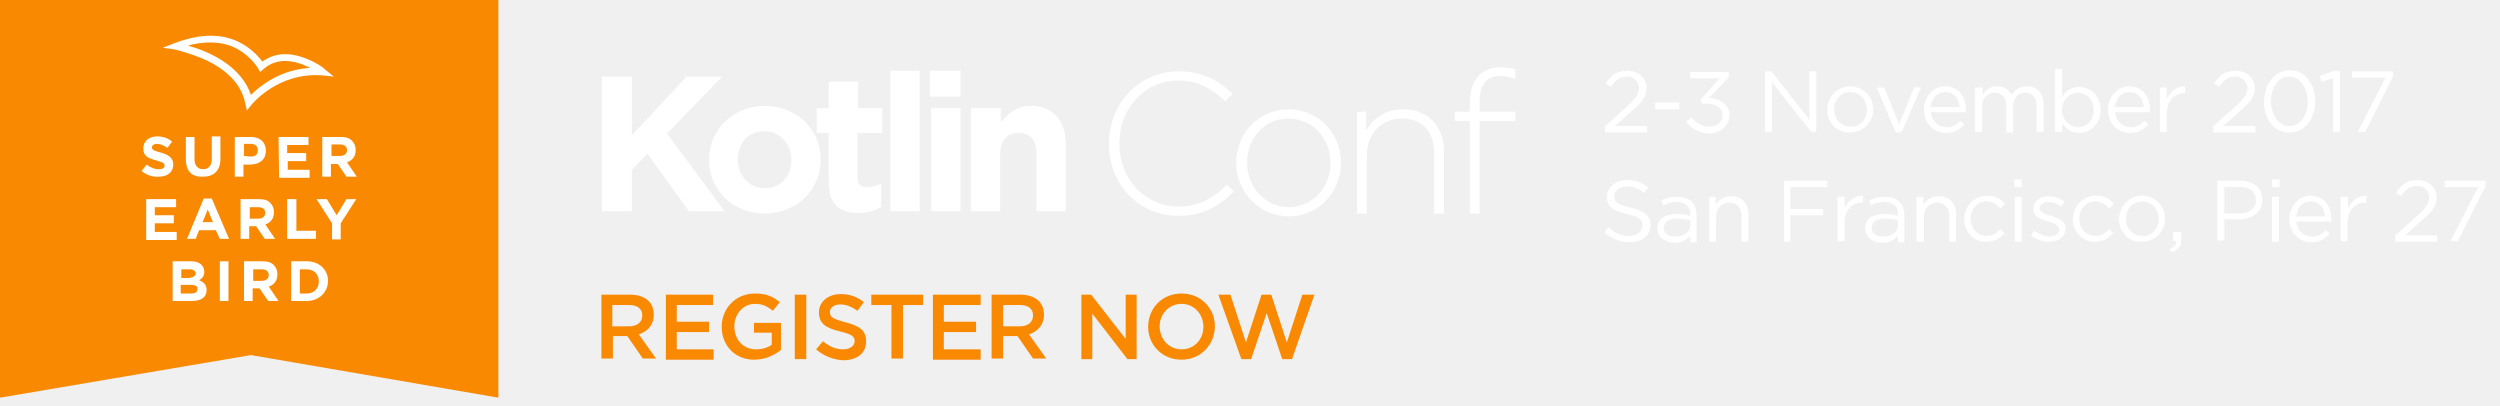
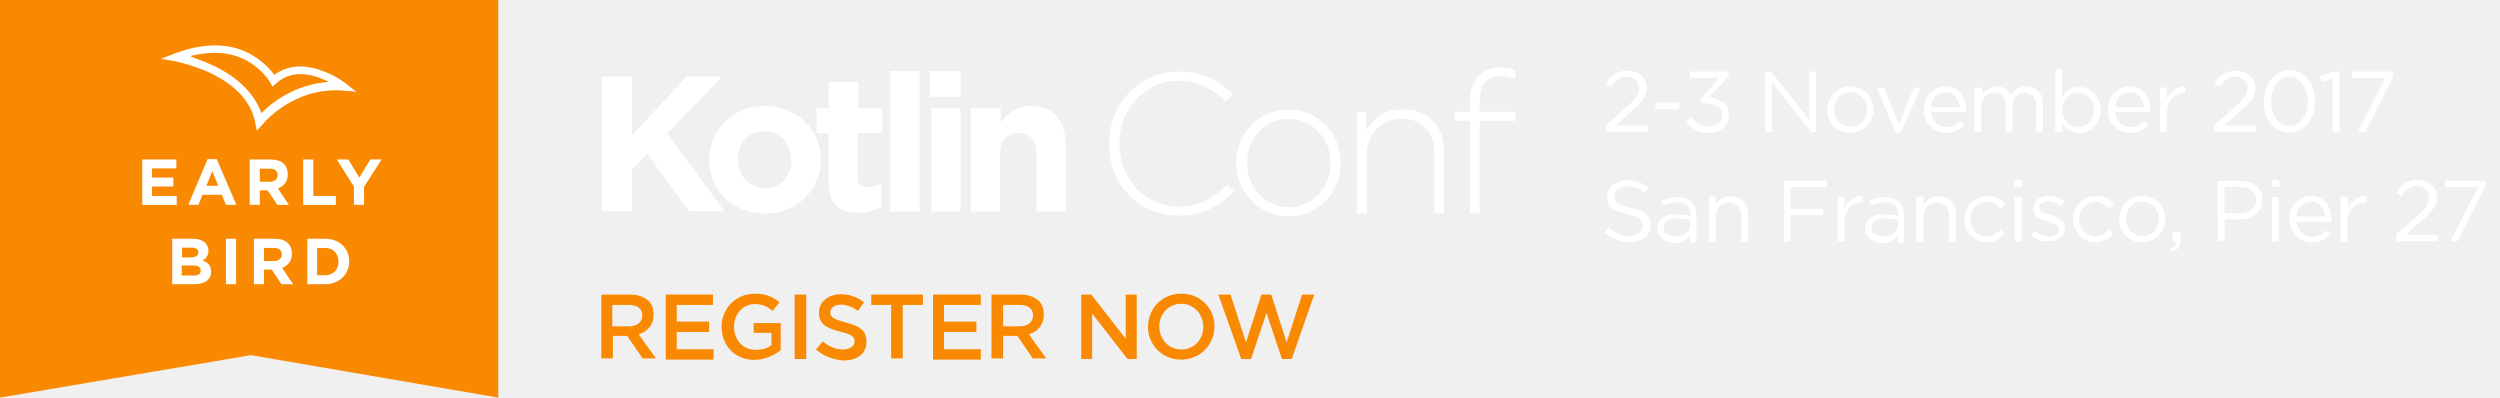
- <svg xmlns="http://www.w3.org/2000/svg" version="1.1" id="Layer_1" x="0px" y="0px" viewBox="0 0 434.4 70.4" enable-background="new 0 0 434.4 70.4" xml:space="preserve">
+ <svg xmlns="http://www.w3.org/2000/svg" version="1.1" id="Layer_1" x="0px" y="0px" viewBox="0 229.4 841.9 133.9" enable-background="new 0 229.4 841.9 133.9" xml:space="preserve">
+   <g>
+     <polygon fill="#FFFFFF" points="202.7,255.2 212.8,255.2 212.8,275 231.2,255.2 243.2,255.2 224.6,274.4 244,300.5 232,300.5    218,281.2 212.8,286.6 212.8,300.5 202.7,300.5  " />
+     <path fill="#FFFFFF" d="M238.8,283.3L238.8,283.3c0-10.1,7.9-18.2,18.8-18.2c10.7,0,18.8,7.9,18.8,18v0.2c0,9.9-7.9,18-18.8,18   C246.7,301.3,238.8,293.4,238.8,283.3 M266.5,283.3L266.5,283.3c0-5.2-3.7-9.7-9.1-9.7c-5.6,0-8.9,4.3-8.9,9.5v0.2   c0,5,3.7,9.5,9.1,9.5C263.2,292.8,266.5,288.5,266.5,283.3" />
+     <path fill="#FFFFFF" d="M279.1,290.7v-16.5H275v-8.3h4.1v-8.9h9.9v8.9h8.1v8.3h-8.3v14.9c0,2.3,1,3.3,3.1,3.3   c1.7,0,3.5-0.4,4.8-1.2v7.9c-2.1,1.2-4.5,1.9-7.8,1.9C283.1,301.1,279.1,298.6,279.1,290.7" />
+     <rect x="299.8" y="253.3" fill="#FFFFFF" width="9.9" height="47.3" />
+     <path fill="#FFFFFF" d="M313.2,253.3h10.3v8.7h-10.3V253.3z M313.6,265.9h9.9v34.7h-9.9V265.9z" />
+     <path fill="#FFFFFF" d="M327.1,265.9h9.9v4.8c2.3-2.9,5.2-5.6,10.1-5.6c7.4,0,11.8,4.8,11.8,13v22.5H349v-19.4c0-4.7-2.1-7-6-7   c-3.7,0-6.2,2.3-6.2,7v19.4h-9.9v-34.7H327.1z" />
+     <g>
+       <path fill="#FFFFFF" d="M373.5,277.9L373.5,277.9c0-13.4,9.9-24.4,23.5-24.4c8.3,0,13.4,3.1,18.2,7.6l-2.5,2.5    c-4.1-3.9-8.7-7-15.9-7c-11.2,0-19.8,9.3-19.8,21.1v0.2c0,11.8,8.7,21.1,20,21.1c6.8,0,11.4-2.7,16.3-7.4l2.3,2.3    c-5,4.8-10.3,8.1-18.6,8.1C383.3,302.1,373.5,291.4,373.5,277.9z" />
+       <path fill="#FFFFFF" d="M416.3,284.3L416.3,284.3c0-9.7,7.4-18,17.6-18c10.1,0,17.6,8.1,17.6,17.8v0.2c0,9.7-7.4,18-17.6,18    C423.9,302.1,416.3,294,416.3,284.3z M448.1,284.3L448.1,284.3c0-8.3-6.2-14.9-14.1-14.9c-8.1,0-14,6.6-14,14.7v0.2    c0,8.3,6.2,14.9,14.1,14.9C442.3,299,448.1,292.4,448.1,284.3z" />
+       <path fill="#FFFFFF" d="M456.8,267h3.3v6.4c2.3-4.1,6.2-7.2,12.4-7.2c8.7,0,13.8,6,13.8,14.1v20.9H483V281c0-7-3.9-11.6-10.9-11.6    c-6.8,0-11.8,5-11.8,12.2v19.8H457V267H456.8z" />
+       <path fill="#FFFFFF" d="M495,270.1h-5V267h5v-3.3c0-3.9,1.2-7,3.1-8.9c1.7-1.7,4.3-2.7,7.2-2.7c2.1,0,3.5,0.2,5,0.8v3.1    c-1.9-0.6-3.3-1-5-1c-4.7,0-7,2.9-7,8.7v3.3h12v3.1h-12v31.2H495L495,270.1L495,270.1z" />
+     </g>
+   </g>
+   <g>
+     <path fill="#FFFFFF" d="M540.3,272.1l7.4-6.6c3.1-2.7,4.3-4.5,4.3-6.4c0-2.3-1.9-3.9-4.1-3.9c-2.3,0-3.9,1.2-5.4,3.5l-1.7-1.2   c1.7-2.7,3.7-4.3,7.4-4.3s6.4,2.5,6.4,5.8l0,0c0,2.9-1.6,4.8-5.2,7.9l-5.4,4.8h10.9v2.1h-14.1v-1.9H540.3z" />
+     <path fill="#FFFFFF" d="M557.4,263.9h8.1v2.3h-8.1V263.9z" />
+     <path fill="#FFFFFF" d="M567.8,270.5l1.7-1.6c1.6,1.9,3.5,3.1,6,3.1c2.5,0,4.5-1.6,4.5-3.9l0,0c0-2.5-2.3-3.9-5.6-3.9h-1.4   l-0.4-1.4l6.4-7.2h-9.9v-2.1h13v1.7l-6.6,7c3.5,0.4,6.8,1.9,6.8,5.8l0,0c0,3.7-3.1,6.2-6.8,6.2   C572.1,274.2,569.6,272.6,567.8,270.5z" />
+     <path fill="#FFFFFF" d="M594.4,253.5h2.1l12.8,16.3v-16.3h2.3v20.3h-1.7l-13.2-16.7v16.7h-2.3L594.4,253.5L594.4,253.5z" />
+     <path fill="#FFFFFF" d="M615.3,266.4L615.3,266.4c0-4.3,3.3-7.9,7.8-7.9c4.5,0,7.8,3.5,7.8,7.8l0,0c0,4.3-3.3,7.8-7.9,7.8   C618.6,274.2,615.3,270.7,615.3,266.4z M628.7,266.4L628.7,266.4c0-3.3-2.3-6-5.6-6s-5.4,2.7-5.4,5.8l0,0c0,3.3,2.3,5.8,5.6,5.8   C626.4,272.3,628.7,269.5,628.7,266.4z" />
+     <path fill="#FFFFFF" d="M632,258.9h2.5l5,12.4l5-12.4h2.3l-6.6,15.1h-1.9L632,258.9z" />
+     <path fill="#FFFFFF" d="M647.9,266.4L647.9,266.4c0-4.5,3.1-7.9,7.2-7.9c4.5,0,7,3.5,7,7.9c0,0.4,0,0.4,0,0.8h-11.8   c0.4,3.3,2.7,5,5.2,5c2.1,0,3.5-0.8,4.7-2.1l1.4,1.2c-1.6,1.7-3.3,2.9-6.2,2.9C651.4,274.2,647.9,271.1,647.9,266.4z M659.9,265.5   c-0.2-2.7-1.7-5-4.8-5c-2.7,0-4.7,2.1-4.8,5H659.9z" />
+     <path fill="#FFFFFF" d="M665.3,258.9h2.3v2.5c1-1.6,2.3-2.9,4.8-2.9c2.5,0,4.1,1.4,4.8,2.9c1.2-1.7,2.7-2.9,5.2-2.9   c3.5,0,5.6,2.3,5.6,6v9.3h-2.3v-8.7c0-2.9-1.6-4.5-3.9-4.5s-4.1,1.7-4.1,4.7v8.7h-2.3v-8.9c0-2.9-1.6-4.5-3.9-4.5s-4.3,1.9-4.3,4.7   v8.5h-2.3v-14.9H665.3z" />
+     <path fill="#FFFFFF" d="M694.4,270.9v2.9h-2.3v-21.1h2.3v9.3c1.2-1.7,2.9-3.3,5.8-3.3c3.7,0,7.2,2.9,7.2,7.8l0,0   c0,4.8-3.5,7.8-7.2,7.8C697.5,274.2,695.6,272.6,694.4,270.9z M705.1,266.4L705.1,266.4c0-3.7-2.5-5.8-5.2-5.8s-5.4,2.3-5.4,5.8   l0,0c0,3.5,2.7,5.8,5.4,5.8C702.7,272.3,705.1,270.1,705.1,266.4z" />
+     <path fill="#FFFFFF" d="M709.9,266.4L709.9,266.4c0-4.5,3.1-7.9,7.2-7.9c4.5,0,7,3.5,7,7.9c0,0.4,0,0.4,0,0.8h-11.8   c0.4,3.3,2.7,5,5.2,5c2.1,0,3.5-0.8,4.7-2.1l1.4,1.2c-1.6,1.7-3.3,2.9-6.2,2.9C713.2,274.2,709.9,271.1,709.9,266.4z M721.9,265.5   c-0.2-2.7-1.7-5-4.8-5c-2.7,0-4.7,2.1-4.8,5H721.9z" />
+     <path fill="#FFFFFF" d="M727.4,258.9h2.3v3.9c1.2-2.5,3.3-4.3,6.2-4.3v2.3h-0.2c-3.3,0-6,2.3-6,7v6h-2.3V258.9z" />
+     <path fill="#FFFFFF" d="M745.2,272.1l7.4-6.6c3.1-2.7,4.3-4.5,4.3-6.4c0-2.3-1.9-3.9-4.1-3.9c-2.3,0-3.9,1.2-5.4,3.5l-1.7-1.2   c1.7-2.7,3.7-4.3,7.4-4.3s6.4,2.5,6.4,5.8l0,0c0,2.9-1.6,4.8-5.2,7.9l-5.4,4.8h10.9v2.1h-14.1v-1.9H745.2z" />
+     <path fill="#FFFFFF" d="M762.4,263.7L762.4,263.7c0-5.8,3.5-10.7,8.7-10.7c5.2,0,8.5,4.8,8.5,10.5l0,0c0,5.6-3.3,10.5-8.5,10.5   C765.7,274.2,762.4,269.5,762.4,263.7z M777.2,263.7L777.2,263.7c0-4.5-2.5-8.5-6.2-8.5c-3.9,0-6.2,3.9-6.2,8.3l0,0   c0,4.5,2.5,8.3,6.2,8.3S777.2,268.2,777.2,263.7z" />
+     <path fill="#FFFFFF" d="M785.7,255.8l-3.9,1.2l-0.6-1.9l5-1.7h1.7v20.5h-2.3V255.8z" />
+     <path fill="#FFFFFF" d="M803.3,255.6h-11.2v-2.1h13.8v1.7l-9.3,18.6H794L803.3,255.6z" />
+     <path fill="#FFFFFF" d="M540.3,307.7l1.4-1.7c2.1,1.9,4.1,2.9,7,2.9c2.7,0,4.5-1.6,4.5-3.5l0,0c0-1.9-1-2.9-5.2-3.9   c-4.7-1-6.8-2.5-6.8-5.8l0,0c0-3.1,2.9-5.6,6.8-5.6c2.9,0,5,0.8,7.2,2.5l-1.4,1.7c-1.9-1.6-3.7-2.1-5.8-2.1c-2.7,0-4.3,1.6-4.3,3.3   l0,0c0,1.9,1,2.9,5.6,3.9c4.5,1,6.6,2.7,6.6,5.8l0,0c0,3.5-2.9,5.8-7,5.8C545.6,311,542.8,309.8,540.3,307.7z" />
+     <path fill="#FFFFFF" d="M558.2,306.4L558.2,306.4c0-3.3,2.5-4.8,6.4-4.8c1.9,0,3.3,0.2,4.7,0.6v-0.6c0-2.7-1.7-4.1-4.5-4.1   c-1.7,0-3.1,0.4-4.7,1.2l-0.6-1.7c1.7-0.8,3.3-1.2,5.4-1.2s3.7,0.6,4.8,1.7c1,1,1.6,2.5,1.6,4.5v9.1h-2.1v-2.3   c-1,1.4-2.7,2.5-5.4,2.5C560.9,311,558.2,309.5,558.2,306.4z M569.2,305.2v-1.6c-1.2-0.4-2.5-0.6-4.5-0.6c-2.9,0-4.5,1.2-4.5,3.1   l0,0c0,1.9,1.7,2.9,3.7,2.9C566.9,309.3,569.2,307.5,569.2,305.2z" />
+     <path fill="#FFFFFF" d="M575.4,295.7h2.3v2.7c1-1.6,2.5-2.9,5.2-2.9c3.7,0,5.8,2.5,5.8,6v9.3h-2.3v-8.7c0-2.7-1.6-4.5-4.1-4.5   c-2.5,0-4.5,1.9-4.5,4.7v8.5h-2.3v-15.1H575.4z" />
+     <path fill="#FFFFFF" d="M600.8,290.3h14.5v2.1h-12.4v7.4h11v2.1h-11v8.9h-2.1V290.3z" />
+     <path fill="#FFFFFF" d="M618.8,295.7h2.3v3.9c1.2-2.5,3.3-4.3,6.2-4.3v2.3h-0.2c-3.3,0-6,2.3-6,7v6h-2.3V295.7z" />
+     <path fill="#FFFFFF" d="M628.1,306.4L628.1,306.4c0-3.3,2.5-4.8,6.4-4.8c1.9,0,3.3,0.2,4.7,0.6v-0.6c0-2.7-1.7-4.1-4.5-4.1   c-1.7,0-3.1,0.4-4.7,1.2l-0.6-1.7c1.7-0.8,3.3-1.2,5.4-1.2c2.1,0,3.7,0.6,4.8,1.7c1,1,1.6,2.5,1.6,4.5v9.1h-2.1v-2.3   c-1,1.4-2.7,2.5-5.4,2.5C630.8,311,628.1,309.5,628.1,306.4z M639.2,305.2v-1.6c-1.2-0.4-2.5-0.6-4.5-0.6c-2.9,0-4.5,1.2-4.5,3.1   l0,0c0,1.9,1.7,2.9,3.7,2.9C636.8,309.3,639.2,307.5,639.2,305.2z" />
+     <path fill="#FFFFFF" d="M645.4,295.7h2.3v2.7c1-1.6,2.5-2.9,5.2-2.9c3.7,0,5.8,2.5,5.8,6v9.3h-2.3v-8.7c0-2.7-1.6-4.5-4.1-4.5   s-4.5,1.9-4.5,4.7v8.5h-2.5V295.7z" />
+     <path fill="#FFFFFF" d="M661.5,303.3L661.5,303.3c0-4.3,3.3-7.9,7.8-7.9c2.9,0,4.7,1.2,6,2.7l-1.6,1.6c-1.2-1.2-2.5-2.3-4.7-2.3   c-3.1,0-5.4,2.5-5.4,5.8l0,0c0,3.3,2.3,5.8,5.4,5.8c1.9,0,3.5-1,4.7-2.3l1.4,1.4c-1.6,1.7-3.3,2.9-6.2,2.9   C664.8,311,661.5,307.5,661.5,303.3z" />
+     <path fill="#FFFFFF" d="M678.3,289.9h2.5v2.5h-2.5V289.9z M678.5,295.7h2.3v15.1h-2.3V295.7z" />
+     <path fill="#FFFFFF" d="M683.9,308.7l1.2-1.6c1.6,1.2,3.5,1.9,5.2,1.9c1.7,0,3.1-1,3.1-2.3l0,0c0-1.6-1.7-2.1-3.7-2.7   c-2.3-0.6-5-1.6-5-4.3l0,0c0-2.5,2.1-4.3,5-4.3c1.7,0,3.9,0.6,5.4,1.7l-1,1.7c-1.4-1-2.9-1.6-4.5-1.6c-1.7,0-2.9,1-2.9,2.1l0,0   c0,1.4,1.9,1.9,3.9,2.5c2.3,0.8,4.8,1.6,4.8,4.3l0,0c0,2.9-2.3,4.5-5.4,4.5C688,311,685.7,310,683.9,308.7z" />
+     <path fill="#FFFFFF" d="M698.1,303.3L698.1,303.3c0-4.3,3.3-7.9,7.8-7.9c2.9,0,4.7,1.2,6,2.7l-1.6,1.6c-1.2-1.2-2.5-2.3-4.7-2.3   c-3.1,0-5.4,2.5-5.4,5.8l0,0c0,3.3,2.3,5.8,5.4,5.8c1.9,0,3.5-1,4.7-2.3l1.4,1.4c-1.6,1.7-3.3,2.9-6.2,2.9   C701.4,311,698.1,307.5,698.1,303.3z" />
+     <path fill="#FFFFFF" d="M713.6,303.3L713.6,303.3c0-4.3,3.3-7.9,7.8-7.9c4.5,0,7.8,3.5,7.8,7.8l0,0c0,4.3-3.3,7.8-7.9,7.8   C716.9,311,713.6,307.5,713.6,303.3z M727,303.3L727,303.3c0-3.3-2.3-6-5.6-6c-3.3,0-5.4,2.7-5.4,5.8l0,0c0,3.3,2.3,5.8,5.6,5.8   C724.6,309.1,727,306.4,727,303.3z" />
+     <path fill="#FFFFFF" d="M730.8,313.1c1.6-0.6,2.1-1.4,1.9-2.5h-1v-3.1h2.7v2.7c0,2.3-1,3.5-3.3,4.1L730.8,313.1z" />
+     <path fill="#FFFFFF" d="M746.7,290.3h7.6c4.7,0,7.6,2.5,7.6,6.4l0,0c0,4.5-3.7,6.6-7.9,6.6h-4.8v7.2h-2.3L746.7,290.3L746.7,290.3z    M754.1,301.3c3.3,0,5.6-1.7,5.6-4.5l0,0c0-2.9-2.1-4.5-5.4-4.5h-5.2v8.9H754.1z" />
+     <path fill="#FFFFFF" d="M765.1,289.9h2.5v2.5h-2.5V289.9z M765.1,295.7h2.3v15.1h-2.3V295.7z" />
+     <path fill="#FFFFFF" d="M771,303.3L771,303.3c0-4.5,3.1-7.9,7.2-7.9c4.5,0,7,3.5,7,7.9c0,0.4,0,0.4,0,0.8h-11.8   c0.4,3.3,2.7,5,5.2,5c2.1,0,3.5-0.8,4.7-2.1l1.4,1.2c-1.6,1.7-3.3,2.9-6.2,2.9C774.4,311,771,307.9,771,303.3z M783,302.3   c-0.2-2.7-1.7-5-4.8-5c-2.7,0-4.7,2.1-4.8,5H783z" />
+     <path fill="#FFFFFF" d="M788.4,295.7h2.3v3.9c1.2-2.5,3.3-4.3,6.2-4.3v2.3h-0.4c-3.3,0-6,2.3-6,7v6h-2.3v-14.9H788.4z" />
+     <path fill="#FFFFFF" d="M806.4,308.9l7.4-6.6c3.1-2.7,4.3-4.5,4.3-6.4c0-2.3-1.9-3.9-4.1-3.9c-2.3,0-3.9,1.2-5.4,3.5l-1.7-1.2   c1.7-2.7,3.7-4.3,7.4-4.3c3.7,0,6.4,2.5,6.4,5.8l0,0c0,2.9-1.6,4.8-5.2,7.9l-5.4,4.8h10.9v2.1h-14.1v-1.9H806.4z" />
+     <path fill="#FFFFFF" d="M834.5,292.4h-11.2v-2.1H837v1.7l-9.3,18.6h-2.5L834.5,292.4z" />
+   </g>
+   <g>
+     <path fill="#FA8902" d="M202.5,328.6h9.7c2.7,0,4.8,0.8,6.2,2.1c1.2,1.2,1.7,2.7,1.7,4.7l0,0c0,3.5-2.1,5.6-5,6.6l5.8,8.1h-4.5   l-5.2-7.6h-4.8v7.6h-3.9V328.6z M211.8,339.3c2.7,0,4.5-1.4,4.5-3.7l0,0c0-2.3-1.7-3.5-4.5-3.5h-5.6v7.2H211.8z" />
+     <path fill="#FA8902" d="M224,328.6h16.1v3.5h-12.2v5.6h10.9v3.5h-10.9v5.8h12.4v3.5h-16.1v-21.9H224z" />
+     <path fill="#FA8902" d="M243,339.5L243,339.5c0-6.2,4.7-11.2,11.2-11.2c3.7,0,6,1,8.3,2.9l-2.3,2.9c-1.7-1.4-3.3-2.3-6-2.3   c-4.1,0-7,3.5-7,7.6l0,0c0,4.5,2.9,7.8,7.4,7.8c2.1,0,3.9-0.6,5.2-1.6v-4.1h-6v-3.3h9.1v9.1c-2.1,1.7-5.2,3.3-9.1,3.3   C247.5,350.5,243,345.7,243,339.5z" />
+     <path fill="#FA8902" d="M267.6,328.6h3.9v21.7h-3.9V328.6z" />
+     <path fill="#FA8902" d="M274.8,347.1l2.3-2.7c2.1,1.7,4.3,2.7,6.8,2.7c2.3,0,3.9-1.2,3.9-2.7l0,0c0-1.6-0.8-2.3-4.8-3.3   c-4.7-1.2-7.2-2.5-7.2-6.4l0,0c0-3.7,3.1-6.2,7.4-6.2c3.1,0,5.6,1,7.8,2.7l-2.1,2.9c-1.9-1.4-3.9-2.1-5.8-2.1   c-2.1,0-3.5,1.2-3.5,2.5l0,0c0,1.7,1,2.3,5.2,3.5c4.7,1.2,7,2.7,7,6.4l0,0c0,4.1-3.1,6.4-7.8,6.4   C280.6,350.5,277.5,349.4,274.8,347.1z" />
+     <path fill="#FA8902" d="M300.2,332.1h-6.8v-3.5h17.4v3.5h-6.8v18h-3.9V332.1z" />
+     <path fill="#FA8902" d="M314.2,328.6h16.1v3.5h-12.4v5.6h10.9v3.5h-10.9v5.8h12.4v3.5h-16.1L314.2,328.6L314.2,328.6z" />
+     <path fill="#FA8902" d="M333.9,328.6h9.7c2.7,0,4.8,0.8,6.2,2.1c1.2,1.2,1.7,2.7,1.7,4.7l0,0c0,3.5-2.1,5.6-5,6.6l5.8,8.1h-4.5   l-5.2-7.6h-4.8v7.6h-3.9L333.9,328.6L333.9,328.6z M343.4,339.3c2.7,0,4.5-1.4,4.5-3.7l0,0c0-2.3-1.7-3.5-4.5-3.5h-5.6v7.2H343.4z" />
+     <path fill="#FA8902" d="M364,328.6h3.5l11.6,14.9v-14.9h3.7v21.7h-3.1L367.8,335v15.3h-3.7v-21.7H364z" />
+     <path fill="#FA8902" d="M386.6,339.5L386.6,339.5c0-6.2,4.7-11.2,11.2-11.2c6.6,0,11.2,5,11.2,11l0,0c0,6-4.7,11.2-11.2,11.2   C391.3,350.5,386.6,345.5,386.6,339.5z M405.2,339.5L405.2,339.5c0-4.3-3.1-7.8-7.4-7.8c-4.3,0-7.4,3.5-7.4,7.6l0,0   c0,4.3,3.1,7.8,7.4,7.8C402.1,347.1,405.2,343.8,405.2,339.5z" />
+     <path fill="#FA8902" d="M410.3,328.6h4.1l5.2,16.1l5.2-16.1h3.3l5.2,16.1l5.2-16.1h4.1l-7.6,21.7h-3.3l-5.2-15.5l-5.2,15.5H418   L410.3,328.6z" />
+   </g>
+   <polygon fill="#FA8902" points="0,229.4 0,363.3 84.5,349 167.8,363.3 167.8,229.4 " />
  <g>
    <g>
-       <polygon fill="#FFFFFF" points="104.6,13.3 109.8,13.3 109.8,23.5 119.3,13.3 125.5,13.3 115.9,23.2 125.9,36.7 119.7,36.7     112.5,26.7 109.8,29.5 109.8,36.7 104.6,36.7   " />
-       <path fill="#FFFFFF" d="M123.2,27.8L123.2,27.8c0-5.2,4.1-9.4,9.7-9.4c5.5,0,9.7,4.1,9.7,9.3v0.1c0,5.1-4.1,9.3-9.7,9.3    C127.3,37.1,123.2,33,123.2,27.8 M137.5,27.8L137.5,27.8c0-2.7-1.9-5-4.7-5c-2.9,0-4.6,2.2-4.6,4.9v0.1c0,2.6,1.9,4.9,4.7,4.9    C135.8,32.7,137.5,30.5,137.5,27.8" />
-       <path fill="#FFFFFF" d="M144,31.6v-8.5h-2.1v-4.3h2.1v-4.6h5.1v4.6h4.2v4.3H149v7.7c0,1.2,0.5,1.7,1.6,1.7c0.9,0,1.8-0.2,2.5-0.6    v4.1c-1.1,0.6-2.3,1-4,1C146.1,37,144,35.7,144,31.6" />
-       <rect x="154.7" y="12.3" fill="#FFFFFF" width="5.1" height="24.4" />
-       <path fill="#FFFFFF" d="M161.6,12.3h5.3v4.5h-5.3V12.3z M161.8,18.8h5.1v17.9h-5.1V18.8z" />
-       <path fill="#FFFFFF" d="M168.8,18.8h5.1v2.5c1.2-1.5,2.7-2.9,5.2-2.9c3.8,0,6.1,2.5,6.1,6.7v11.6h-5.1v-10c0-2.4-1.1-3.6-3.1-3.6    c-1.9,0-3.2,1.2-3.2,3.6v10h-5.1V18.8z" />
-       <g>
-         <path fill="#FFFFFF" d="M192.7,25L192.7,25c0-6.9,5.1-12.6,12.1-12.6c4.3,0,6.9,1.6,9.4,3.9l-1.3,1.3c-2.1-2-4.5-3.6-8.2-3.6     c-5.8,0-10.2,4.8-10.2,10.9v0.1c0,6.1,4.5,10.9,10.3,10.9c3.5,0,5.9-1.4,8.4-3.8l1.2,1.2c-2.6,2.5-5.3,4.2-9.6,4.2     C197.8,37.5,192.7,32,192.7,25z" />
-         <path fill="#FFFFFF" d="M214.8,28.3L214.8,28.3c0-5,3.8-9.3,9.1-9.3c5.2,0,9.1,4.2,9.1,9.2v0.1c0,5-3.8,9.3-9.1,9.3     C218.7,37.5,214.8,33.3,214.8,28.3z M231.2,28.3L231.2,28.3c0-4.3-3.2-7.7-7.3-7.7c-4.2,0-7.2,3.4-7.2,7.6v0.1     c0,4.3,3.2,7.7,7.3,7.7C228.2,35.9,231.2,32.5,231.2,28.3z" />
-         <path fill="#FFFFFF" d="M235.7,19.4h1.7v3.3c1.2-2.1,3.2-3.7,6.4-3.7c4.5,0,7.1,3.1,7.1,7.3v10.8h-1.7V26.6c0-3.6-2-6-5.6-6     c-3.5,0-6.1,2.6-6.1,6.3v10.2h-1.7V19.4z" />
-         <path fill="#FFFFFF" d="M255.4,21h-2.6v-1.6h2.6v-1.7c0-2,0.6-3.6,1.6-4.6c0.9-0.9,2.2-1.4,3.7-1.4c1.1,0,1.8,0.1,2.6,0.4v1.6     c-1-0.3-1.7-0.5-2.6-0.5c-2.4,0-3.6,1.5-3.6,4.5v1.7h6.2V21h-6.2v16.1h-1.7V21z" />
-       </g>
+       <path fill="#FFFFFF" d="M47.9,283.1h11.5v3h-8.2v3.1h7.2v3h-7.2v3.2h8.3v3H47.9V283.1z" />
+       <path fill="#FFFFFF" d="M69.9,283H73l6.6,15.4h-3.5l-1.4-3.4h-6.5l-1.4,3.4h-3.4L69.9,283z M73.5,292l-2-5l-2,5H73.5z" />
+       <path fill="#FFFFFF" d="M84.1,283.1h7c2,0,3.5,0.5,4.5,1.5c0.9,0.9,1.3,2.1,1.3,3.5v0c0,2.5-1.3,4-3.3,4.8l3.7,5.5h-3.9l-3.3-4.9    h-2.6v4.9h-3.4L84.1,283.1L84.1,283.1z M90.9,290.6c1.6,0,2.6-0.9,2.6-2.2v0c0-1.4-1-2.2-2.6-2.2h-3.4v4.4H90.9z" />
+       <path fill="#FFFFFF" d="M102.1,283.1h3.4v12.3h7.6v3h-11V283.1z" />
+       <path fill="#FFFFFF" d="M119.3,292.4l-5.9-9.3h3.9l3.7,6.1l3.7-6.1h3.8l-5.9,9.2v6.1h-3.4V292.4z" />
    </g>
    <g>
-       <path fill="#FFFFFF" d="M278.8,22l3.8-3.4c1.6-1.4,2.2-2.3,2.2-3.3c0-1.2-1-2-2.1-2c-1.2,0-2,0.6-2.8,1.8l-0.9-0.6    c0.9-1.4,1.9-2.2,3.8-2.2c1.9,0,3.3,1.3,3.3,3v0c0,1.5-0.8,2.5-2.7,4.1l-2.8,2.5h5.6v1.1h-7.3V22z" />
-       <path fill="#FFFFFF" d="M287.6,17.8h4.2V19h-4.2V17.8z" />
-       <path fill="#FFFFFF" d="M293,21.2l0.9-0.8c0.8,1,1.8,1.6,3.1,1.6c1.3,0,2.3-0.8,2.3-2v0c0-1.3-1.2-2-2.9-2h-0.7l-0.2-0.7l3.3-3.7    h-5.1v-1.1h6.7v0.9L297,17c1.8,0.2,3.5,1,3.5,3v0c0,1.9-1.6,3.2-3.5,3.2C295.2,23.1,293.9,22.3,293,21.2z" />
-       <path fill="#FFFFFF" d="M306.7,12.4h1.1l6.6,8.4v-8.4h1.2v10.5h-0.9l-6.8-8.6v8.6h-1.2V12.4z" />
-       <path fill="#FFFFFF" d="M317.5,19.1L317.5,19.1c0-2.2,1.7-4.1,4-4.1c2.3,0,4,1.8,4,4v0c0,2.2-1.7,4-4.1,4    C319.2,23.1,317.5,21.3,317.5,19.1z M324.4,19.1L324.4,19.1c0-1.7-1.2-3.1-2.9-3.1c-1.7,0-2.8,1.4-2.8,3v0c0,1.7,1.2,3,2.9,3    C323.2,22.1,324.4,20.7,324.4,19.1z" />
-       <path fill="#FFFFFF" d="M326.1,15.2h1.3l2.6,6.4l2.6-6.4h1.2l-3.4,7.8h-1L326.1,15.2z" />
-       <path fill="#FFFFFF" d="M334.3,19.1L334.3,19.1c0-2.3,1.6-4.1,3.7-4.1c2.3,0,3.6,1.8,3.6,4.1c0,0.2,0,0.2,0,0.4h-6.1    c0.2,1.7,1.4,2.6,2.7,2.6c1.1,0,1.8-0.4,2.4-1.1l0.7,0.6c-0.8,0.9-1.7,1.5-3.2,1.5C336.1,23.1,334.3,21.5,334.3,19.1z M340.5,18.6    c-0.1-1.4-0.9-2.6-2.5-2.6c-1.4,0-2.4,1.1-2.5,2.6H340.5z" />
-       <path fill="#FFFFFF" d="M343.3,15.2h1.2v1.3c0.5-0.8,1.2-1.5,2.5-1.5c1.3,0,2.1,0.7,2.5,1.5c0.6-0.9,1.4-1.5,2.7-1.5    c1.8,0,2.9,1.2,2.9,3.1v4.8h-1.2v-4.5c0-1.5-0.8-2.3-2-2.3c-1.2,0-2.1,0.9-2.1,2.4v4.5h-1.2v-4.6c0-1.5-0.8-2.3-2-2.3    s-2.2,1-2.2,2.4v4.4h-1.2V15.2z" />
-       <path fill="#FFFFFF" d="M358.3,21.4v1.5h-1.2V12h1.2v4.8c0.6-0.9,1.5-1.7,3-1.7c1.9,0,3.7,1.5,3.7,4v0c0,2.5-1.8,4-3.7,4    C359.9,23.1,358.9,22.3,358.3,21.4z M363.8,19.1L363.8,19.1c0-1.9-1.3-3-2.7-3c-1.4,0-2.8,1.2-2.8,3v0c0,1.8,1.4,3,2.8,3    C362.6,22.1,363.8,21,363.8,19.1z" />
-       <path fill="#FFFFFF" d="M366.3,19.1L366.3,19.1c0-2.3,1.6-4.1,3.7-4.1c2.3,0,3.6,1.8,3.6,4.1c0,0.2,0,0.2,0,0.4h-6.1    c0.2,1.7,1.4,2.6,2.7,2.6c1.1,0,1.8-0.4,2.4-1.1l0.7,0.6c-0.8,0.9-1.7,1.5-3.2,1.5C368,23.1,366.3,21.5,366.3,19.1z M372.5,18.6    c-0.1-1.4-0.9-2.6-2.5-2.6c-1.4,0-2.4,1.1-2.5,2.6H372.5z" />
-       <path fill="#FFFFFF" d="M375.3,15.2h1.2v2c0.6-1.3,1.7-2.2,3.2-2.2v1.2h-0.1c-1.7,0-3.1,1.2-3.1,3.6v3.1h-1.2V15.2z" />
-       <path fill="#FFFFFF" d="M384.5,22l3.8-3.4c1.6-1.4,2.2-2.3,2.2-3.3c0-1.2-1-2-2.1-2c-1.2,0-2,0.6-2.8,1.8l-0.9-0.6    c0.9-1.4,1.9-2.2,3.8-2.2c1.9,0,3.3,1.3,3.3,3v0c0,1.5-0.8,2.5-2.7,4.1l-2.8,2.5h5.6v1.1h-7.3V22z" />
-       <path fill="#FFFFFF" d="M393.4,17.7L393.4,17.7c0-3,1.8-5.5,4.5-5.5s4.4,2.5,4.4,5.4v0c0,2.9-1.7,5.4-4.4,5.4    C395.1,23.1,393.4,20.7,393.4,17.7z M401,17.7L401,17.7c0-2.3-1.3-4.4-3.2-4.4c-2,0-3.2,2-3.2,4.3v0c0,2.3,1.3,4.3,3.2,4.3    S401,20,401,17.7z" />
-       <path fill="#FFFFFF" d="M405.4,13.6l-2,0.6l-0.3-1l2.6-0.9h0.9v10.6h-1.2V13.6z" />
-       <path fill="#FFFFFF" d="M414.5,13.5h-5.8v-1.1h7.1v0.9l-4.8,9.6h-1.3L414.5,13.5z" />
-       <path fill="#FFFFFF" d="M278.8,40.4l0.7-0.9c1.1,1,2.1,1.5,3.6,1.5c1.4,0,2.3-0.8,2.3-1.8v0c0-1-0.5-1.5-2.7-2    c-2.4-0.5-3.5-1.3-3.5-3v0c0-1.6,1.5-2.9,3.5-2.9c1.5,0,2.6,0.4,3.7,1.3l-0.7,0.9c-1-0.8-1.9-1.1-3-1.1c-1.4,0-2.2,0.8-2.2,1.7v0    c0,1,0.5,1.5,2.9,2c2.3,0.5,3.4,1.4,3.4,3v0c0,1.8-1.5,3-3.6,3C281.5,42.1,280.1,41.5,278.8,40.4z" />
-       <path fill="#FFFFFF" d="M288,39.7L288,39.7c0-1.7,1.3-2.5,3.3-2.5c1,0,1.7,0.1,2.4,0.3v-0.3c0-1.4-0.9-2.1-2.3-2.1    c-0.9,0-1.6,0.2-2.4,0.6l-0.3-0.9c0.9-0.4,1.7-0.6,2.8-0.6c1.1,0,1.9,0.3,2.5,0.9c0.5,0.5,0.8,1.3,0.8,2.3v4.7h-1.1v-1.2    c-0.5,0.7-1.4,1.3-2.8,1.3C289.4,42.1,288,41.3,288,39.7z M293.7,39.1v-0.8c-0.6-0.2-1.3-0.3-2.3-0.3c-1.5,0-2.3,0.6-2.3,1.6v0    c0,1,0.9,1.5,1.9,1.5C292.5,41.2,293.7,40.3,293.7,39.1z" />
-       <path fill="#FFFFFF" d="M296.9,34.2h1.2v1.4c0.5-0.8,1.3-1.5,2.7-1.5c1.9,0,3,1.3,3,3.1v4.8h-1.2v-4.5c0-1.4-0.8-2.3-2.1-2.3    c-1.3,0-2.3,1-2.3,2.4v4.4h-1.2V34.2z" />
-       <path fill="#FFFFFF" d="M310,31.4h7.5v1.1h-6.4v3.8h5.7v1.1h-5.7v4.6H310V31.4z" />
-       <path fill="#FFFFFF" d="M319.3,34.2h1.2v2c0.6-1.3,1.7-2.2,3.2-2.2v1.2h-0.1c-1.7,0-3.1,1.2-3.1,3.6v3.1h-1.2V34.2z" />
-       <path fill="#FFFFFF" d="M324.1,39.7L324.1,39.7c0-1.7,1.3-2.5,3.3-2.5c1,0,1.7,0.1,2.4,0.3v-0.3c0-1.4-0.9-2.1-2.3-2.1    c-0.9,0-1.6,0.2-2.4,0.6l-0.3-0.9c0.9-0.4,1.7-0.6,2.8-0.6c1.1,0,1.9,0.3,2.5,0.9c0.5,0.5,0.8,1.3,0.8,2.3v4.7h-1.1v-1.2    c-0.5,0.7-1.4,1.3-2.8,1.3C325.5,42.1,324.1,41.3,324.1,39.7z M329.8,39.1v-0.8c-0.6-0.2-1.3-0.3-2.3-0.3c-1.5,0-2.3,0.6-2.3,1.6    v0c0,1,0.9,1.5,1.9,1.5C328.6,41.2,329.8,40.3,329.8,39.1z" />
-       <path fill="#FFFFFF" d="M333,34.2h1.2v1.4c0.5-0.8,1.3-1.5,2.7-1.5c1.9,0,3,1.3,3,3.1v4.8h-1.2v-4.5c0-1.4-0.8-2.3-2.1-2.3    c-1.3,0-2.3,1-2.3,2.4v4.4H333V34.2z" />
-       <path fill="#FFFFFF" d="M341.3,38.1L341.3,38.1c0-2.2,1.7-4.1,4-4.1c1.5,0,2.4,0.6,3.1,1.4l-0.8,0.8c-0.6-0.6-1.3-1.2-2.4-1.2    c-1.6,0-2.8,1.3-2.8,3v0c0,1.7,1.2,3,2.8,3c1,0,1.8-0.5,2.4-1.2l0.7,0.7c-0.8,0.9-1.7,1.5-3.2,1.5C343,42.1,341.3,40.3,341.3,38.1    z" />
-       <path fill="#FFFFFF" d="M350,31.2h1.3v1.3H350V31.2z M350.1,34.2h1.2v7.8h-1.2V34.2z" />
-       <path fill="#FFFFFF" d="M352.9,40.9l0.6-0.8c0.8,0.6,1.8,1,2.7,1c0.9,0,1.6-0.5,1.6-1.2v0c0-0.8-0.9-1.1-1.9-1.4    c-1.2-0.3-2.6-0.8-2.6-2.2v0c0-1.3,1.1-2.2,2.6-2.2c0.9,0,2,0.3,2.8,0.9l-0.5,0.9c-0.7-0.5-1.5-0.8-2.3-0.8    c-0.9,0-1.5,0.5-1.5,1.1v0c0,0.7,1,1,2,1.3c1.2,0.4,2.5,0.8,2.5,2.2v0c0,1.5-1.2,2.3-2.8,2.3C355,42.1,353.8,41.6,352.9,40.9z" />
-       <path fill="#FFFFFF" d="M360.2,38.1L360.2,38.1c0-2.2,1.7-4.1,4-4.1c1.5,0,2.4,0.6,3.1,1.4l-0.8,0.8c-0.6-0.6-1.3-1.2-2.4-1.2    c-1.6,0-2.8,1.3-2.8,3v0c0,1.7,1.2,3,2.8,3c1,0,1.8-0.5,2.4-1.2l0.7,0.7c-0.8,0.9-1.7,1.5-3.2,1.5    C361.9,42.1,360.2,40.3,360.2,38.1z" />
-       <path fill="#FFFFFF" d="M368.2,38.1L368.2,38.1c0-2.2,1.7-4.1,4-4.1c2.3,0,4,1.8,4,4v0c0,2.2-1.7,4-4.1,4    C369.9,42.1,368.2,40.3,368.2,38.1z M375.1,38.1L375.1,38.1c0-1.7-1.2-3.1-2.9-3.1c-1.7,0-2.8,1.4-2.8,3v0c0,1.7,1.2,3,2.9,3    C373.9,41.1,375.1,39.7,375.1,38.1z" />
-       <path fill="#FFFFFF" d="M377.1,43.2c0.8-0.3,1.1-0.7,1-1.3h-0.5v-1.6h1.4v1.4c0,1.2-0.5,1.8-1.7,2.1L377.1,43.2z" />
-       <path fill="#FFFFFF" d="M385.3,31.4h3.9c2.4,0,3.9,1.3,3.9,3.3v0c0,2.3-1.9,3.4-4.1,3.4h-2.5v3.7h-1.2V31.4z M389.1,37.1    c1.7,0,2.9-0.9,2.9-2.3v0c0-1.5-1.1-2.3-2.8-2.3h-2.7v4.6H389.1z" />
-       <path fill="#FFFFFF" d="M394.8,31.2h1.3v1.3h-1.3V31.2z M394.8,34.2h1.2v7.8h-1.2V34.2z" />
-       <path fill="#FFFFFF" d="M397.8,38.1L397.8,38.1c0-2.3,1.6-4.1,3.7-4.1c2.3,0,3.6,1.8,3.6,4.1c0,0.2,0,0.2,0,0.4H399    c0.2,1.7,1.4,2.6,2.7,2.6c1.1,0,1.8-0.4,2.4-1.1l0.7,0.6c-0.8,0.9-1.7,1.5-3.2,1.5C399.6,42.1,397.8,40.5,397.8,38.1z M404,37.6    c-0.1-1.4-0.9-2.6-2.5-2.6c-1.4,0-2.4,1.1-2.5,2.6H404z" />
-       <path fill="#FFFFFF" d="M406.8,34.2h1.2v2c0.6-1.3,1.7-2.2,3.2-2.2v1.2H411c-1.7,0-3.1,1.2-3.1,3.6v3.1h-1.2V34.2z" />
-       <path fill="#FFFFFF" d="M416.1,41l3.8-3.4c1.6-1.4,2.2-2.3,2.2-3.3c0-1.2-1-2-2.1-2c-1.2,0-2,0.6-2.8,1.8l-0.9-0.6    c0.9-1.4,1.9-2.2,3.8-2.2c1.9,0,3.3,1.3,3.3,3v0c0,1.5-0.8,2.5-2.7,4.1l-2.8,2.5h5.6v1.1h-7.3V41z" />
-       <path fill="#FFFFFF" d="M430.6,32.5h-5.8v-1.1h7.1v0.9l-4.8,9.6h-1.3L430.6,32.5z" />
+       <path fill="#FFFFFF" d="M58,309.8h7.1c1.7,0,3.1,0.5,4,1.4c0.7,0.7,1.1,1.5,1.1,2.6v0c0,1.7-0.9,2.7-2,3.3    c1.8,0.7,2.9,1.7,2.9,3.8v0c0,2.8-2.3,4.2-5.7,4.2H58L58,309.8L58,309.8z M66.8,314.4c0-1-0.8-1.6-2.2-1.6h-3.3v3.3h3.1    C65.8,316,66.8,315.6,66.8,314.4L66.8,314.4L66.8,314.4z M65.1,318.8h-3.9v3.4h4c1.5,0,2.4-0.5,2.4-1.7v0    C67.6,319.5,66.9,318.8,65.1,318.8z" />
+       <path fill="#FFFFFF" d="M76.1,309.8h3.4v15.3h-3.4V309.8L76.1,309.8z" />
+       <path fill="#FFFFFF" d="M85.5,309.8h7c2,0,3.5,0.5,4.5,1.5c0.9,0.9,1.3,2.1,1.3,3.5v0c0,2.5-1.3,4-3.3,4.8l3.7,5.5h-3.9l-3.3-4.9    h-2.6v4.9h-3.4L85.5,309.8L85.5,309.8z M92.3,317.3c1.6,0,2.6-0.9,2.6-2.2v0c0-1.4-1-2.2-2.6-2.2h-3.4v4.4H92.3z" />
+       <path fill="#FFFFFF" d="M103.5,309.8h6c4.8,0,8.1,3.3,8.1,7.6v0c0,4.3-3.3,7.7-8.1,7.7h-6V309.8z M106.8,312.9v9.2h2.6    c2.7,0,4.6-1.8,4.6-4.6v0c0-2.7-1.8-4.6-4.6-4.6L106.8,312.9L106.8,312.9z" />
    </g>
-     <g>
-       <path fill="#FA8902" d="M104.5,51.2h5c1.4,0,2.5,0.4,3.2,1.1c0.6,0.6,0.9,1.4,0.9,2.4v0c0,1.8-1.1,2.9-2.6,3.4l3,4.2h-2.3    l-2.7-3.9h-2.5v3.9h-2V51.2z M109.3,56.7c1.4,0,2.3-0.7,2.3-1.9v0c0-1.2-0.9-1.8-2.3-1.8h-2.9v3.7H109.3z" />
-       <path fill="#FA8902" d="M115.6,51.2h8.3v1.8h-6.3v2.9h5.6v1.8h-5.6v3h6.4v1.8h-8.3V51.2z" />
-       <path fill="#FA8902" d="M125.4,56.8L125.4,56.8c0-3.2,2.4-5.8,5.8-5.8c1.9,0,3.1,0.5,4.3,1.5l-1.2,1.5c-0.9-0.7-1.7-1.2-3.1-1.2    c-2.1,0-3.6,1.8-3.6,3.9v0c0,2.3,1.5,4,3.8,4c1.1,0,2-0.3,2.7-0.8v-2.1H131v-1.7h4.7v4.7c-1.1,0.9-2.7,1.7-4.7,1.7    C127.7,62.5,125.4,60,125.4,56.8z" />
-       <path fill="#FA8902" d="M138.1,51.2h2v11.2h-2V51.2z" />
-       <path fill="#FA8902" d="M141.8,60.7l1.2-1.4c1.1,0.9,2.2,1.4,3.5,1.4c1.2,0,2-0.6,2-1.4v0c0-0.8-0.4-1.2-2.5-1.7    c-2.4-0.6-3.7-1.3-3.7-3.3v0c0-1.9,1.6-3.2,3.8-3.2c1.6,0,2.9,0.5,4,1.4l-1.1,1.5c-1-0.7-2-1.1-3-1.1c-1.1,0-1.8,0.6-1.8,1.3v0    c0,0.9,0.5,1.2,2.7,1.8c2.4,0.6,3.6,1.4,3.6,3.3v0c0,2.1-1.6,3.3-4,3.3C144.8,62.5,143.2,61.9,141.8,60.7z" />
-       <path fill="#FA8902" d="M154.9,53h-3.5v-1.8h9V53h-3.5v9.3h-2V53z" />
-       <path fill="#FA8902" d="M162.1,51.2h8.3v1.8H164v2.9h5.6v1.8H164v3h6.4v1.8h-8.3V51.2z" />
-       <path fill="#FA8902" d="M172.3,51.2h5c1.4,0,2.5,0.4,3.2,1.1c0.6,0.6,0.9,1.4,0.9,2.4v0c0,1.8-1.1,2.9-2.6,3.4l3,4.2h-2.3    l-2.7-3.9h-2.5v3.9h-2V51.2z M177.2,56.7c1.4,0,2.3-0.7,2.3-1.9v0c0-1.2-0.9-1.8-2.3-1.8h-2.9v3.7H177.2z" />
-       <path fill="#FA8902" d="M187.8,51.2h1.8l6,7.7v-7.7h1.9v11.2h-1.6l-6.1-7.9v7.9h-1.9V51.2z" />
-       <path fill="#FA8902" d="M199.5,56.8L199.5,56.8c0-3.2,2.4-5.8,5.8-5.8c3.4,0,5.8,2.6,5.8,5.7v0c0,3.1-2.4,5.8-5.8,5.8    S199.5,59.9,199.5,56.8z M209.1,56.8L209.1,56.8c0-2.2-1.6-4-3.8-4s-3.8,1.8-3.8,3.9v0c0,2.2,1.6,4,3.8,4S209.1,59,209.1,56.8z" />
-       <path fill="#FA8902" d="M211.7,51.2h2.1l2.7,8.3l2.7-8.3h1.7l2.7,8.3l2.7-8.3h2.1l-3.9,11.2h-1.7l-2.7-8l-2.7,8h-1.7L211.7,51.2z" />
-     </g>
-     <g>
-       <polygon fill="#FA8902" points="0,0 0,69.1 43.6,61.7 86.6,69.1 86.6,0   " />
-       <g>
-         <path fill="#FFFFFF" d="M24.6,29.7l0.9-1.1c0.6,0.5,1.3,0.8,2.1,0.8c0.6,0,1-0.2,1-0.6v0c0-0.4-0.2-0.6-1.4-0.9     c-1.4-0.4-2.3-0.7-2.3-2.1v0c0-1.3,1-2.1,2.4-2.1c1,0,1.9,0.3,2.6,0.9l-0.8,1.1c-0.6-0.4-1.2-0.7-1.8-0.7c-0.6,0-0.9,0.3-0.9,0.6     v0c0,0.4,0.3,0.6,1.5,0.9c1.4,0.4,2.2,0.9,2.2,2.1v0c0,1.4-1.1,2.1-2.5,2.1C26.5,30.8,25.4,30.4,24.6,29.7z" />
-         <path fill="#FFFFFF" d="M32.3,27.7v-3.9h1.5v3.9c0,1.1,0.6,1.7,1.5,1.7c0.9,0,1.5-0.6,1.5-1.7v-4h1.5v3.9c0,2.1-1.2,3.1-3,3.1     C33.4,30.8,32.3,29.8,32.3,27.7z" />
-         <path fill="#FFFFFF" d="M40.8,23.8h2.8c1.7,0,2.6,1,2.6,2.4v0c0,1.6-1.2,2.4-2.8,2.4h-1.1v2.1h-1.5L40.8,23.8L40.8,23.8z      M43.6,27.2c0.8,0,1.2-0.4,1.2-1.1v0c0-0.7-0.5-1.1-1.2-1.1h-1.2v2.1L43.6,27.2L43.6,27.2z" />
-         <path fill="#FFFFFF" d="M48.4,23.8h5.2v1.4h-3.7v1.4h3.3v1.4H50v1.5h3.8v1.4h-5.3L48.4,23.8L48.4,23.8z" />
-         <path fill="#FFFFFF" d="M56,23.8h3.2c0.9,0,1.6,0.2,2,0.7c0.4,0.4,0.6,0.9,0.6,1.6v0c0,1.1-0.6,1.8-1.5,2.1l1.7,2.5h-1.8     l-1.5-2.2h-1.2v2.2H56L56,23.8L56,23.8z M59.1,27.1c0.7,0,1.2-0.4,1.2-1v0c0-0.6-0.4-1-1.2-1h-1.5v2H59.1z" />
-         <path fill="#FFFFFF" d="M25.4,34.6h5.2V36h-3.7v1.4h3.3v1.4h-3.3v1.5h3.8v1.4h-5.3V34.6z" />
-         <path fill="#FFFFFF" d="M35.4,34.5h1.4l3,7h-1.6L37.5,40h-2.9L34,41.5h-1.5L35.4,34.5z M37,38.6l-0.9-2.2l-0.9,2.2H37z" />
-         <path fill="#FFFFFF" d="M41.8,34.6H45c0.9,0,1.6,0.2,2,0.7c0.4,0.4,0.6,0.9,0.6,1.6v0c0,1.1-0.6,1.8-1.5,2.1l1.7,2.5H46l-1.5-2.2     h-1.2v2.2h-1.5L41.8,34.6L41.8,34.6z M44.9,38c0.7,0,1.2-0.4,1.2-1v0c0-0.6-0.4-1-1.2-1h-1.5v2H44.9z" />
-         <path fill="#FFFFFF" d="M50,34.6h1.5v5.5h3.4v1.4h-5V34.6z" />
-         <path fill="#FFFFFF" d="M57.7,38.8l-2.7-4.2h1.8l1.7,2.8l1.7-2.8h1.7l-2.7,4.2v2.8h-1.5V38.8z" />
-         <path fill="#FFFFFF" d="M30,45.4h3.2c0.8,0,1.4,0.2,1.8,0.6c0.3,0.3,0.5,0.7,0.5,1.2v0c0,0.8-0.4,1.2-0.9,1.5     c0.8,0.3,1.3,0.8,1.3,1.7v0c0,1.3-1,1.9-2.6,1.9H30L30,45.4L30,45.4z M34,47.5c0-0.4-0.4-0.7-1-0.7h-1.5v1.5h1.4     C33.5,48.2,34,48,34,47.5L34,47.5L34,47.5z M33.2,49.5h-1.8V51h1.8c0.7,0,1.1-0.2,1.1-0.8v0C34.4,49.8,34,49.5,33.2,49.5z" />
-         <path fill="#FFFFFF" d="M38.2,45.4h1.5v6.9h-1.5L38.2,45.4L38.2,45.4z" />
-         <path fill="#FFFFFF" d="M42.4,45.4h3.2c0.9,0,1.6,0.2,2,0.7c0.4,0.4,0.6,0.9,0.6,1.6v0c0,1.1-0.6,1.8-1.5,2.1l1.7,2.5h-1.8     l-1.5-2.2h-1.2v2.2h-1.5L42.4,45.4L42.4,45.4z M45.5,48.8c0.7,0,1.2-0.4,1.2-1v0c0-0.6-0.4-1-1.2-1h-1.5v2H45.5z" />
-         <path fill="#FFFFFF" d="M50.6,45.4h2.7c2.2,0,3.7,1.5,3.7,3.4v0c0,1.9-1.5,3.5-3.7,3.5h-2.7V45.4z M52.1,46.8V51h1.2     c1.2,0,2.1-0.8,2.1-2.1v0c0-1.2-0.8-2.1-2.1-2.1L52.1,46.8L52.1,46.8z" />
-       </g>
-       <path fill="#FFFFFF" d="M42.9,19.2l-0.3-1.3c-1-5-6.2-7.4-9.2-8.4c-1.7-0.6-3-0.9-3-0.9l-2.1-0.3l2-0.8c3.7-1.4,7.1-1.7,10-0.7    c2.9,1,4.5,2.9,5.3,3.9c1.9-1.4,4.3-1.7,7.1-0.7c2.1,0.7,3.7,1.9,3.7,2l1.6,1.3l-2-0.2c-7.7-0.6-12.2,5-12.3,5.1L42.9,19.2z     M33.9,8.3c3,1,8.1,3.4,9.7,8.2c1.5-1.5,5-4.4,10.3-4.7c-0.5-0.2-1-0.5-1.6-0.7c-2.6-0.9-4.8-0.6-6.5,0.9l-0.6,0.5l-0.4-0.7    c0,0-1.6-2.7-4.9-3.9c-2.1-0.7-4.5-0.7-7.2,0C33.1,8.1,33.5,8.2,33.9,8.3z" />
-     </g>
+     <path fill="#FFFFFF" d="M86.5,273.4l-0.6-2.9c-2.2-11-13.7-16.4-20.3-18.6c-3.8-1.3-6.7-1.9-6.7-1.9l-4.7-0.8l4.4-1.7   c8.2-3.1,15.6-3.7,22.1-1.5c6.3,2.2,10,6.4,11.7,8.6c4.2-3.1,9.6-3.7,15.7-1.5c4.7,1.6,8.2,4.2,8.3,4.4l3.6,2.8l-4.4-0.4   c-17-1.3-27,11.2-27.1,11.3L86.5,273.4z M66.5,249.3c6.6,2.3,17.8,7.6,21.5,18.2c3.3-3.3,11.2-9.8,22.8-10.5   c-1.1-0.5-2.2-1-3.5-1.5c-5.7-2-10.6-1.4-14.3,2l-1.2,1.1l-0.9-1.6c0,0-3.5-6-11-8.6c-4.7-1.6-10-1.6-15.9-0.1   C64.8,248.7,65.7,249,66.5,249.3z" />
  </g>
</svg>
